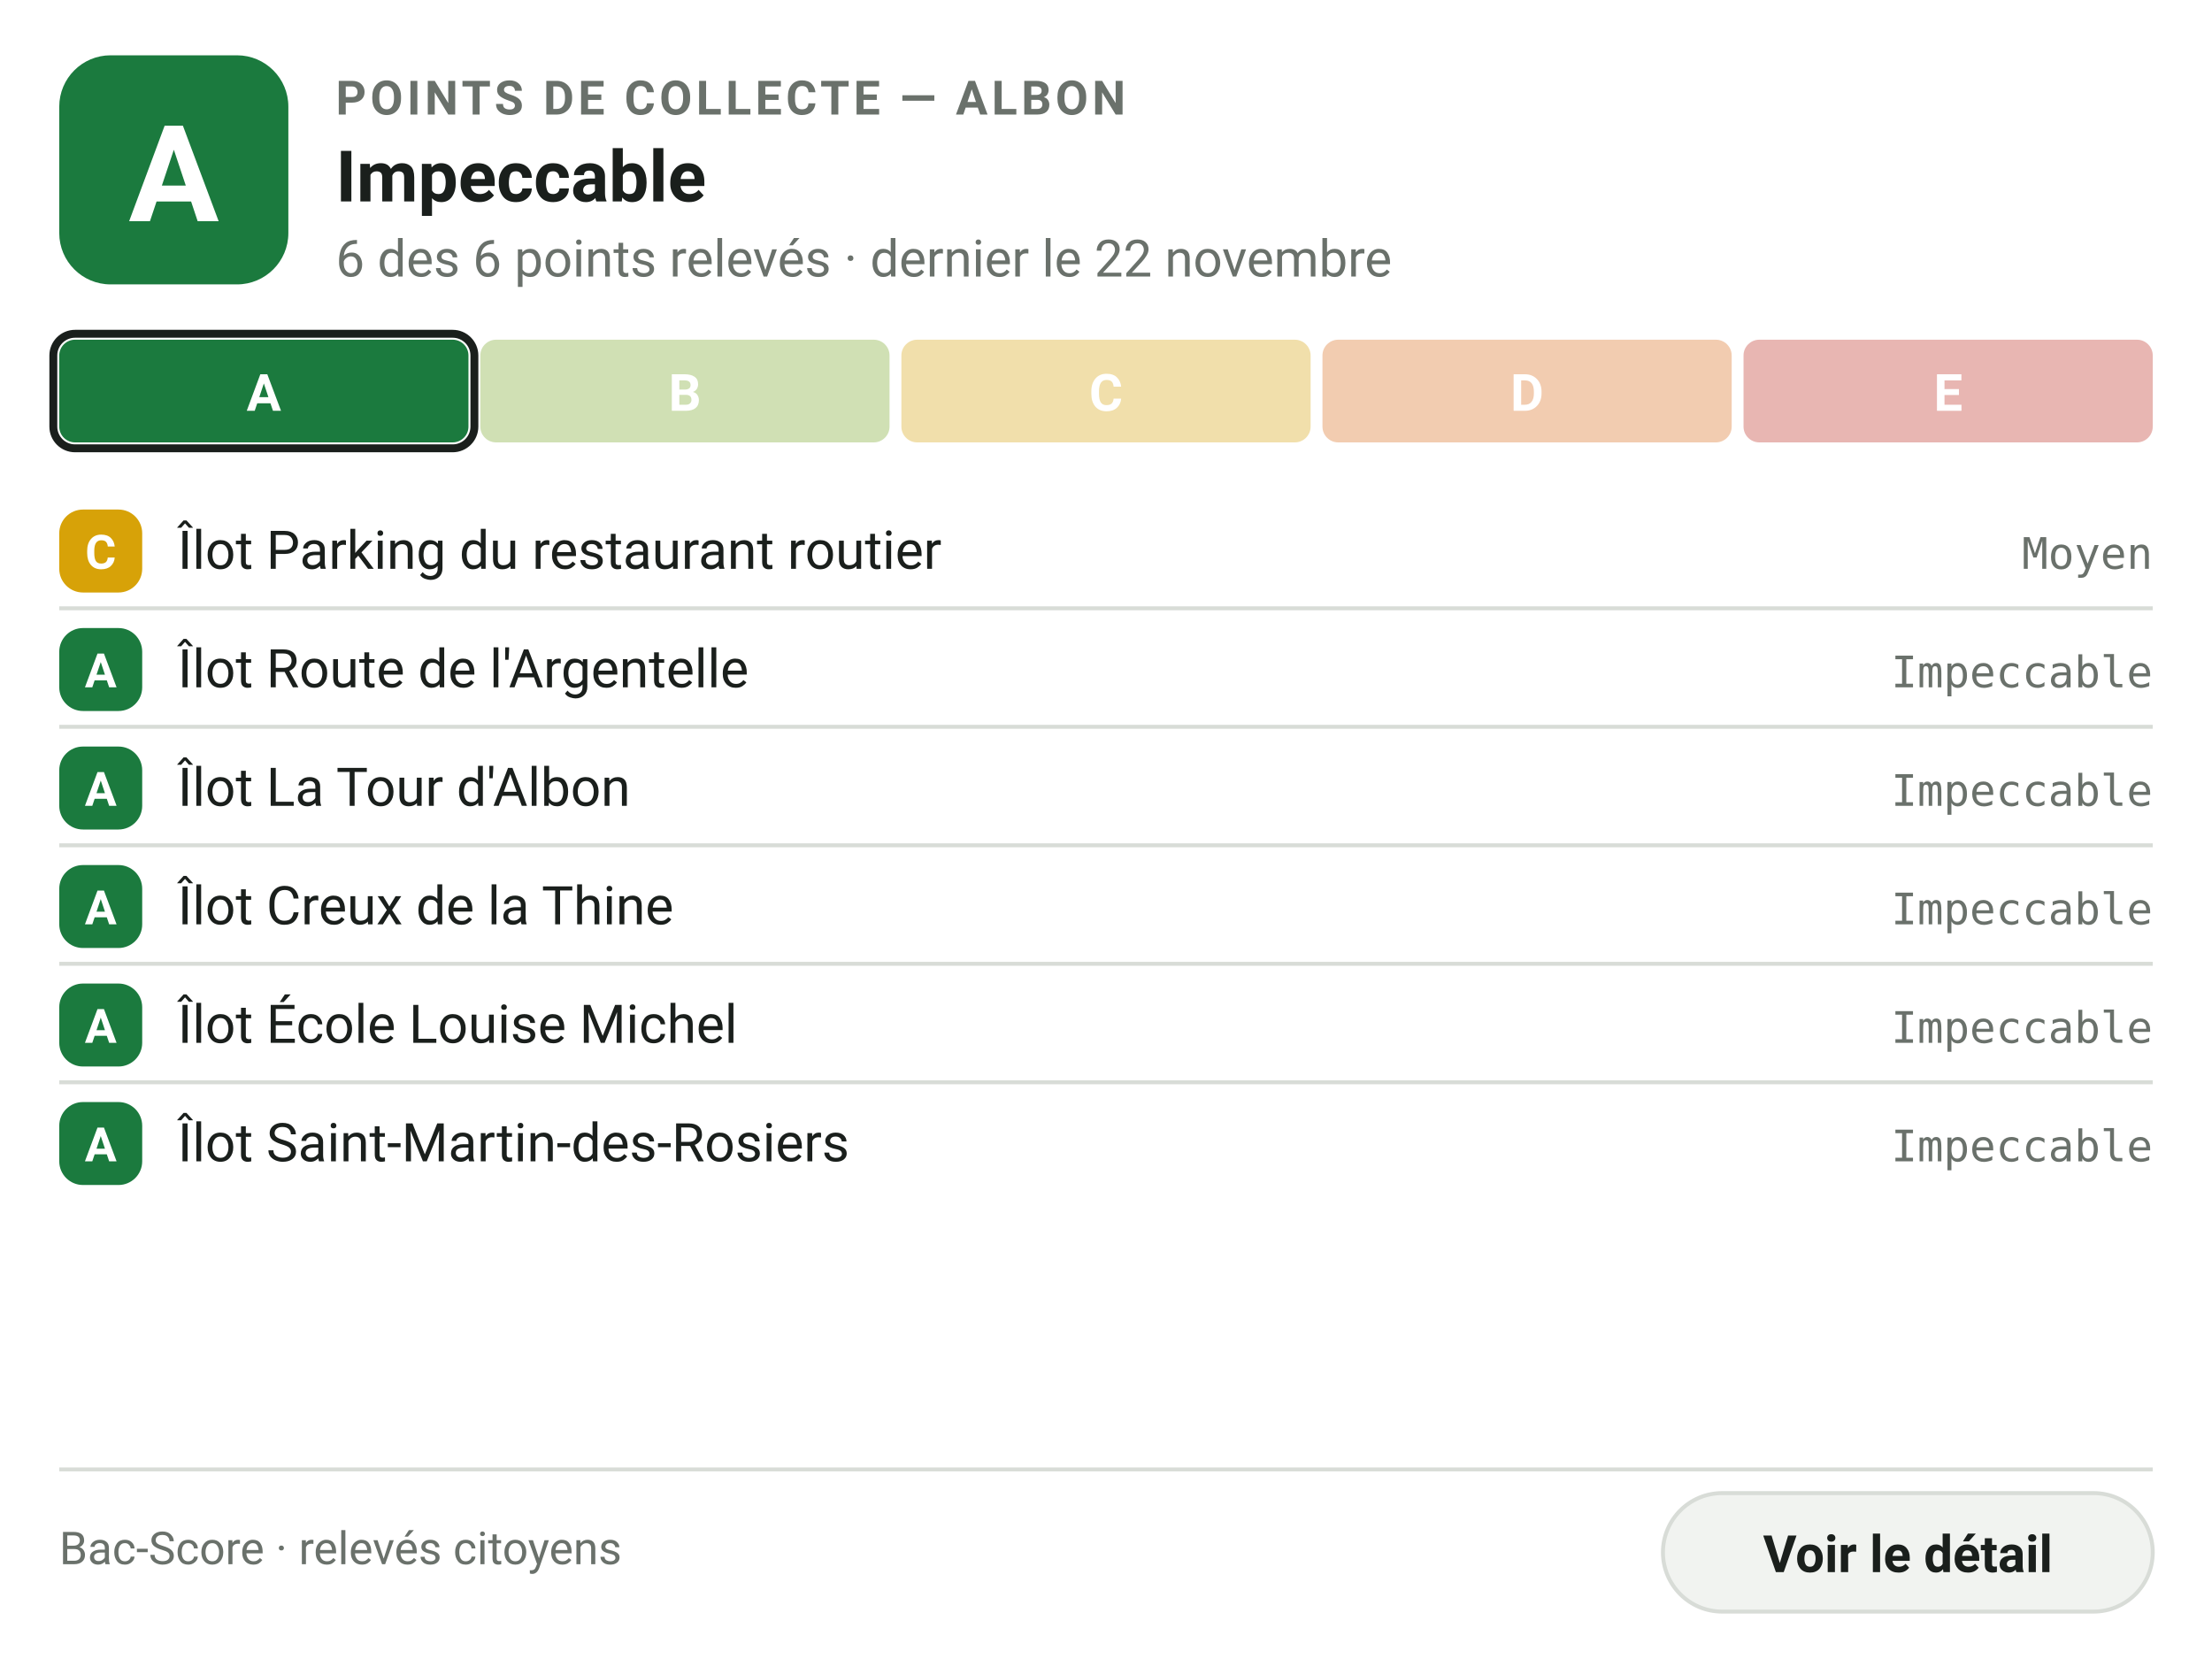
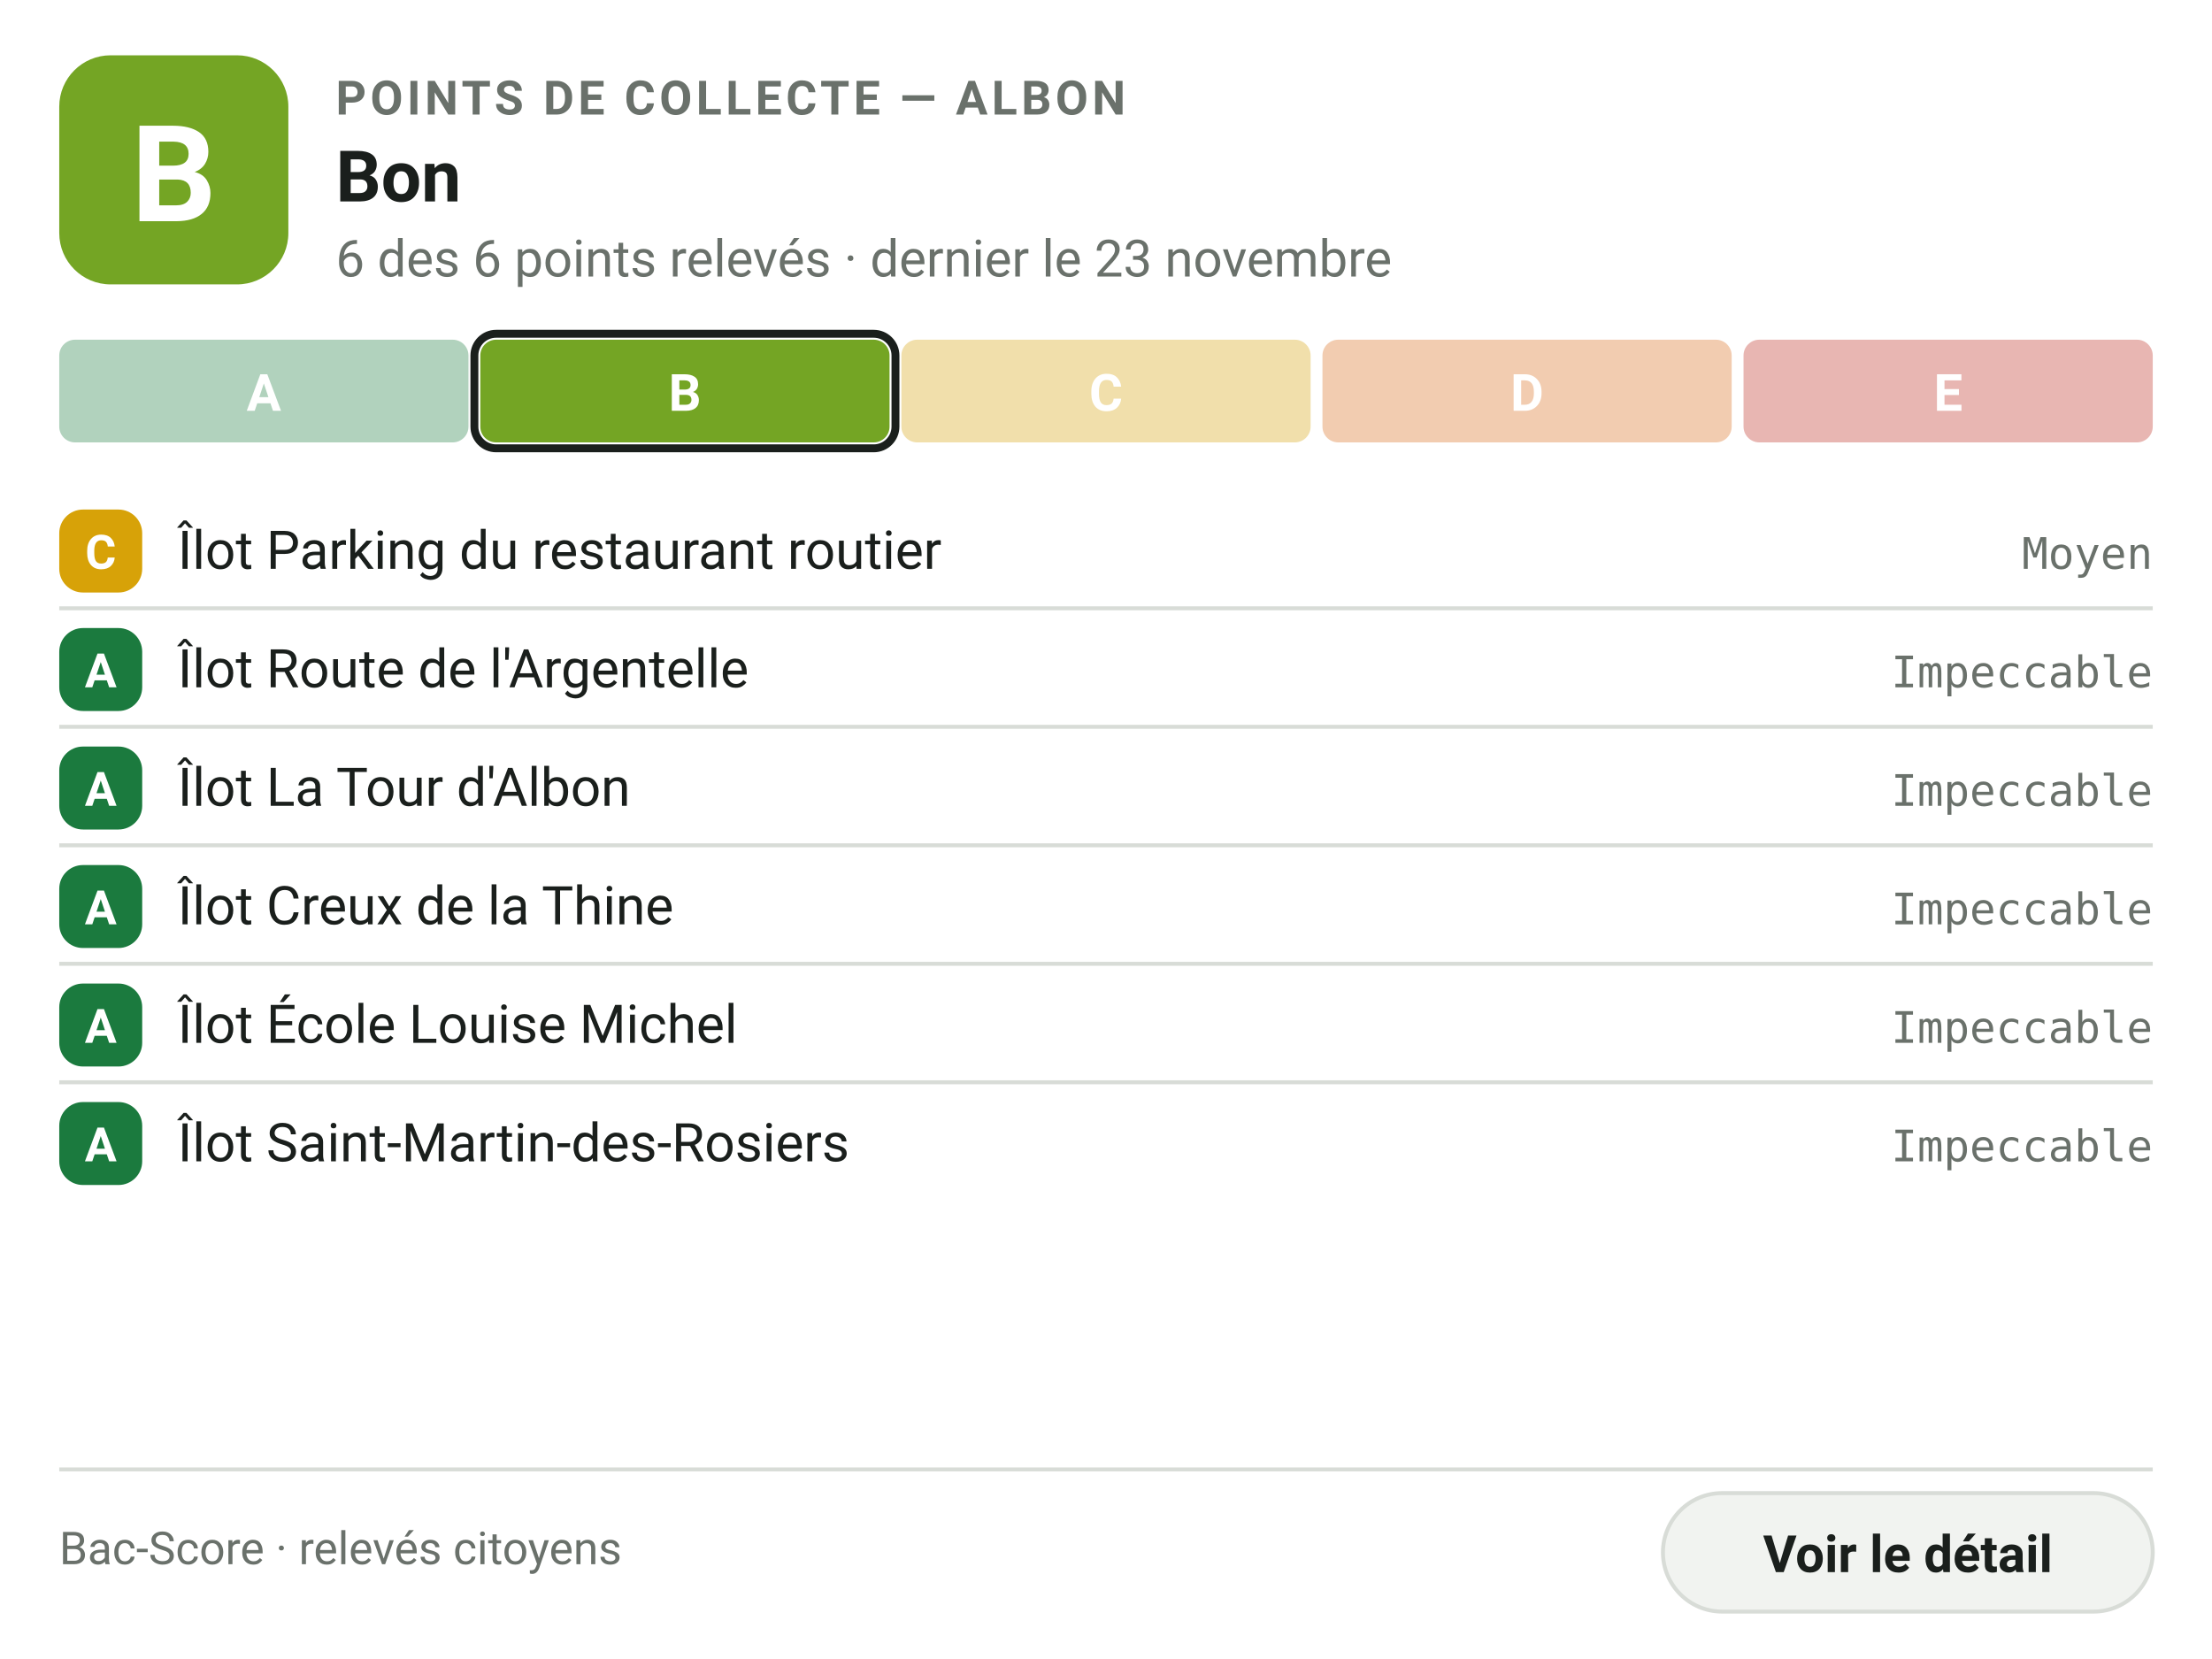
- <svg xmlns="http://www.w3.org/2000/svg" width="560" height="420" viewBox="0 0 560 420" role="img" aria-label="Propreté des points de collecte — Albon : Bac-Score A">
+ <svg xmlns="http://www.w3.org/2000/svg" width="560" height="420" viewBox="0 0 560 420" role="img" aria-label="Propreté des points de collecte — Albon : Bac-Score B">
  <rect width="560" height="420" fill="#FFFFFF" />
-   <rect x="15" y="14" width="58" height="58" rx="13" fill="#1b7a3e" />
-   <text x="44" y="56" text-anchor="middle" font-family="Barlow, system-ui, -apple-system, 'Segoe UI', Roboto, sans-serif" font-size="34" font-weight="600" fill="#fff">A</text>
+   <rect x="15" y="14" width="58" height="58" rx="13" fill="#74a524" />
+   <text x="44" y="56" text-anchor="middle" font-family="Barlow, system-ui, -apple-system, 'Segoe UI', Roboto, sans-serif" font-size="34" font-weight="600" fill="#fff">B</text>
  <text x="85" y="29" font-family="Barlow, system-ui, -apple-system, 'Segoe UI', Roboto, sans-serif" font-size="12" font-weight="600" letter-spacing="1" fill="#6A716B">POINTS DE COLLECTE — ALBON</text>
-   <text x="85" y="51" font-family="Barlow, system-ui, -apple-system, 'Segoe UI', Roboto, sans-serif" font-size="18" font-weight="600" fill="#1A1F1C">Impeccable</text>
-   <text x="85" y="70" font-family="Barlow, system-ui, -apple-system, 'Segoe UI', Roboto, sans-serif" font-size="13" fill="#6A716B">6 des 6 points relevés · dernier le 22 novembre</text>
-   <rect x="15.0" y="86" width="103.6" height="26" rx="4" fill="#1b7a3e" />
-   <rect x="13.5" y="84.5" width="106.6" height="29" rx="5.5" fill="none" stroke="#1A1F1C" stroke-width="2" />
+   <text x="85" y="51" font-family="Barlow, system-ui, -apple-system, 'Segoe UI', Roboto, sans-serif" font-size="18" font-weight="600" fill="#1A1F1C">Bon</text>
+   <text x="85" y="70" font-family="Barlow, system-ui, -apple-system, 'Segoe UI', Roboto, sans-serif" font-size="13" fill="#6A716B">6 des 6 points relevés · dernier le 23 novembre</text>
+   <rect x="15.0" y="86" width="103.6" height="26" rx="4" fill="#1b7a3e" opacity="0.34" />
  <text x="66.8" y="104" text-anchor="middle" font-family="Barlow, system-ui, -apple-system, 'Segoe UI', Roboto, sans-serif" font-size="13" font-weight="600" fill="#fff">A</text>
-   <rect x="121.6" y="86" width="103.6" height="26" rx="4" fill="#74a524" opacity="0.34" />
+   <rect x="121.6" y="86" width="103.6" height="26" rx="4" fill="#74a524" />
+   <rect x="120.1" y="84.5" width="106.6" height="29" rx="5.5" fill="none" stroke="#1A1F1C" stroke-width="2" />
  <text x="173.4" y="104" text-anchor="middle" font-family="Barlow, system-ui, -apple-system, 'Segoe UI', Roboto, sans-serif" font-size="13" font-weight="600" fill="#fff">B</text>
  <rect x="228.2" y="86" width="103.6" height="26" rx="4" fill="#d7a208" opacity="0.34" />
  <text x="280.0" y="104" text-anchor="middle" font-family="Barlow, system-ui, -apple-system, 'Segoe UI', Roboto, sans-serif" font-size="13" font-weight="600" fill="#fff">C</text>
  <rect x="334.8" y="86" width="103.6" height="26" rx="4" fill="#d96a18" opacity="0.34" />
  <text x="386.6" y="104" text-anchor="middle" font-family="Barlow, system-ui, -apple-system, 'Segoe UI', Roboto, sans-serif" font-size="13" font-weight="600" fill="#fff">D</text>
  <rect x="441.4" y="86" width="103.6" height="26" rx="4" fill="#bd2a1d" opacity="0.34" />
  <text x="493.2" y="104" text-anchor="middle" font-family="Barlow, system-ui, -apple-system, 'Segoe UI', Roboto, sans-serif" font-size="13" font-weight="600" fill="#fff">E</text>
  <rect x="15" y="129" width="21" height="21" rx="6" fill="#d7a208" />
  <text x="25.5" y="144" text-anchor="middle" font-family="Barlow, system-ui, -apple-system, 'Segoe UI', Roboto, sans-serif" font-size="12" font-weight="600" fill="#fff">C</text>
  <text x="45" y="144" font-family="Barlow, system-ui, -apple-system, 'Segoe UI', Roboto, sans-serif" font-size="13.5" fill="#1A1F1C">Îlot Parking du restaurant routier</text>
  <text x="545" y="144" text-anchor="end" font-family="'IBM Plex Mono', ui-monospace, SFMono-Regular, Menlo, monospace" font-size="11" fill="#6A716B">Moyen</text>
  <line x1="15" y1="154" x2="545" y2="154" stroke="#D8DCD7" stroke-width="1" />
  <rect x="15" y="159" width="21" height="21" rx="6" fill="#1b7a3e" />
  <text x="25.5" y="174" text-anchor="middle" font-family="Barlow, system-ui, -apple-system, 'Segoe UI', Roboto, sans-serif" font-size="12" font-weight="600" fill="#fff">A</text>
  <text x="45" y="174" font-family="Barlow, system-ui, -apple-system, 'Segoe UI', Roboto, sans-serif" font-size="13.5" fill="#1A1F1C">Îlot Route de l'Argentelle</text>
  <text x="545" y="174" text-anchor="end" font-family="'IBM Plex Mono', ui-monospace, SFMono-Regular, Menlo, monospace" font-size="11" fill="#6A716B">Impeccable</text>
  <line x1="15" y1="184" x2="545" y2="184" stroke="#D8DCD7" stroke-width="1" />
  <rect x="15" y="189" width="21" height="21" rx="6" fill="#1b7a3e" />
  <text x="25.5" y="204" text-anchor="middle" font-family="Barlow, system-ui, -apple-system, 'Segoe UI', Roboto, sans-serif" font-size="12" font-weight="600" fill="#fff">A</text>
  <text x="45" y="204" font-family="Barlow, system-ui, -apple-system, 'Segoe UI', Roboto, sans-serif" font-size="13.5" fill="#1A1F1C">Îlot La Tour d'Albon</text>
  <text x="545" y="204" text-anchor="end" font-family="'IBM Plex Mono', ui-monospace, SFMono-Regular, Menlo, monospace" font-size="11" fill="#6A716B">Impeccable</text>
  <line x1="15" y1="214" x2="545" y2="214" stroke="#D8DCD7" stroke-width="1" />
  <rect x="15" y="219" width="21" height="21" rx="6" fill="#1b7a3e" />
  <text x="25.5" y="234" text-anchor="middle" font-family="Barlow, system-ui, -apple-system, 'Segoe UI', Roboto, sans-serif" font-size="12" font-weight="600" fill="#fff">A</text>
  <text x="45" y="234" font-family="Barlow, system-ui, -apple-system, 'Segoe UI', Roboto, sans-serif" font-size="13.5" fill="#1A1F1C">Îlot Creux de la Thine</text>
  <text x="545" y="234" text-anchor="end" font-family="'IBM Plex Mono', ui-monospace, SFMono-Regular, Menlo, monospace" font-size="11" fill="#6A716B">Impeccable</text>
  <line x1="15" y1="244" x2="545" y2="244" stroke="#D8DCD7" stroke-width="1" />
  <rect x="15" y="249" width="21" height="21" rx="6" fill="#1b7a3e" />
  <text x="25.5" y="264" text-anchor="middle" font-family="Barlow, system-ui, -apple-system, 'Segoe UI', Roboto, sans-serif" font-size="12" font-weight="600" fill="#fff">A</text>
  <text x="45" y="264" font-family="Barlow, system-ui, -apple-system, 'Segoe UI', Roboto, sans-serif" font-size="13.5" fill="#1A1F1C">Îlot École Louise Michel</text>
  <text x="545" y="264" text-anchor="end" font-family="'IBM Plex Mono', ui-monospace, SFMono-Regular, Menlo, monospace" font-size="11" fill="#6A716B">Impeccable</text>
  <line x1="15" y1="274" x2="545" y2="274" stroke="#D8DCD7" stroke-width="1" />
  <rect x="15" y="279" width="21" height="21" rx="6" fill="#1b7a3e" />
  <text x="25.5" y="294" text-anchor="middle" font-family="Barlow, system-ui, -apple-system, 'Segoe UI', Roboto, sans-serif" font-size="12" font-weight="600" fill="#fff">A</text>
  <text x="45" y="294" font-family="Barlow, system-ui, -apple-system, 'Segoe UI', Roboto, sans-serif" font-size="13.5" fill="#1A1F1C">Îlot Saint-Martin-des-Rosiers</text>
  <text x="545" y="294" text-anchor="end" font-family="'IBM Plex Mono', ui-monospace, SFMono-Regular, Menlo, monospace" font-size="11" fill="#6A716B">Impeccable</text>
  <line x1="15" y1="372" x2="545" y2="372" stroke="#D8DCD7" stroke-width="1" />
  <text x="15" y="396" font-family="Barlow, system-ui, -apple-system, 'Segoe UI', Roboto, sans-serif" font-size="11.5" fill="#6A716B">Bac-Score · relevés citoyens</text>
  <rect x="421" y="378" width="124" height="30" rx="15" fill="#F1F3F0" stroke="#D8DCD7" />
  <text x="483" y="398" text-anchor="middle" font-family="Barlow, system-ui, -apple-system, 'Segoe UI', Roboto, sans-serif" font-size="13" font-weight="600" fill="#1A1F1C">Voir le détail</text>
</svg>
